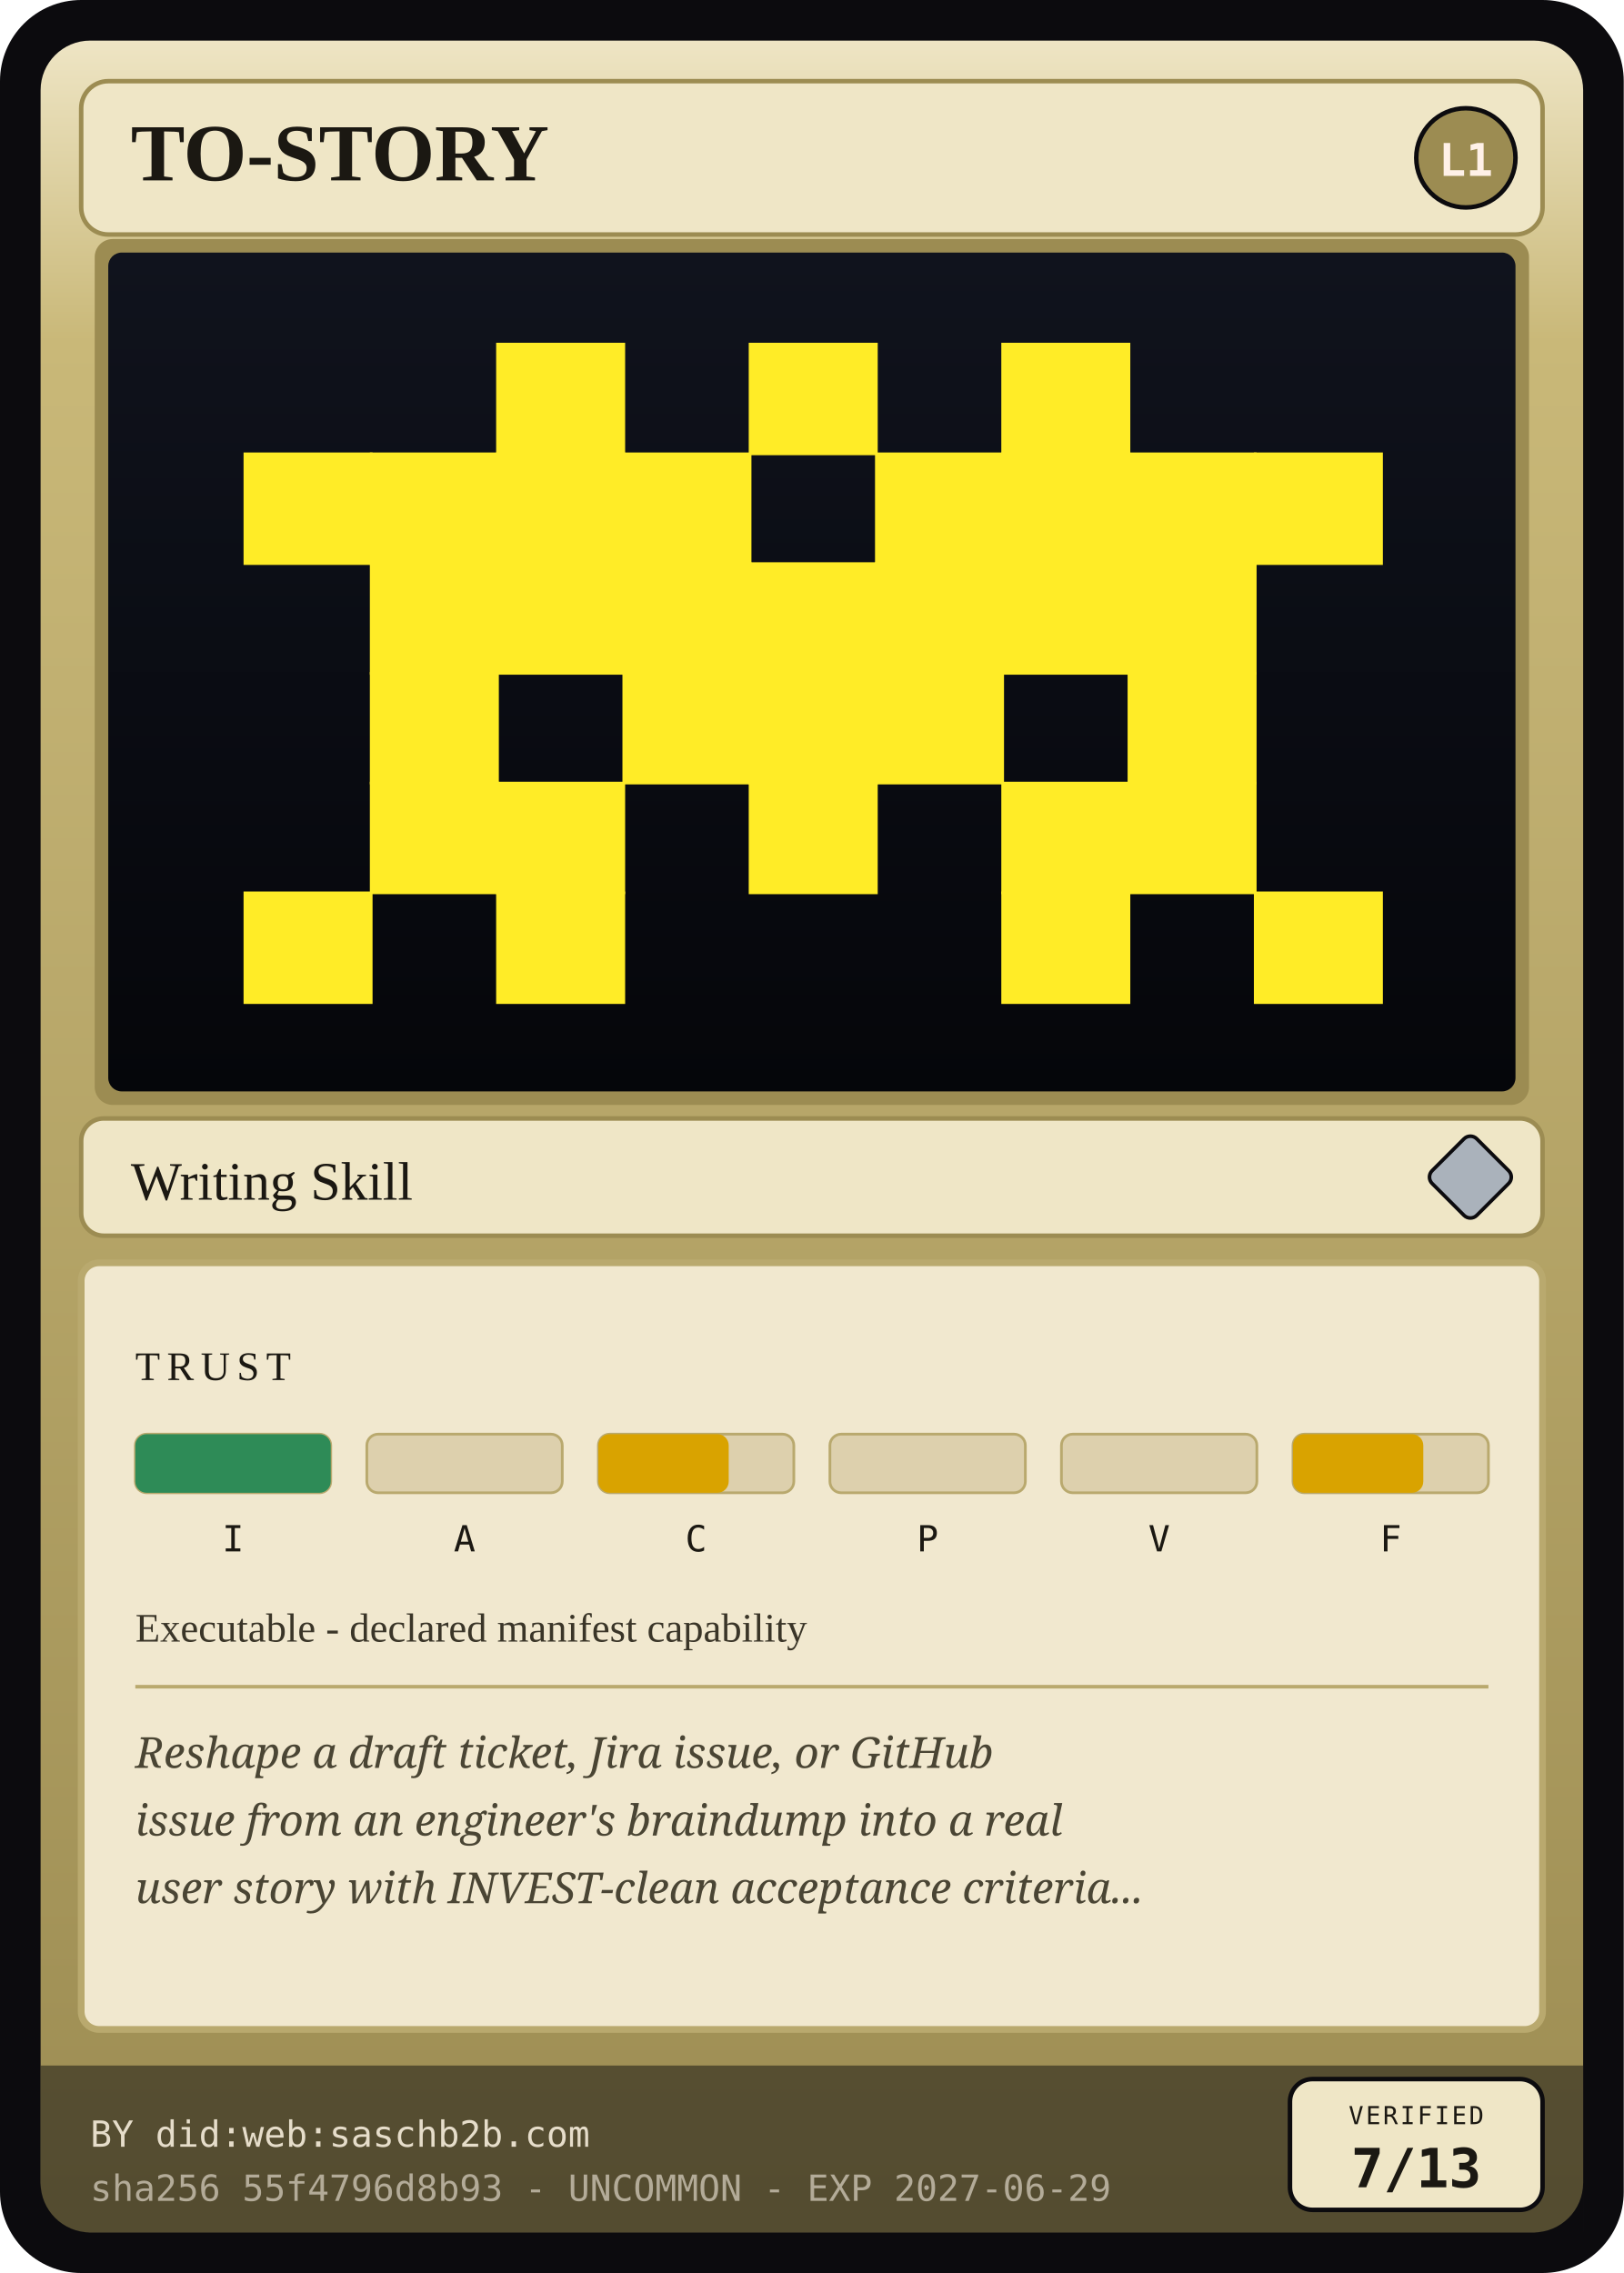
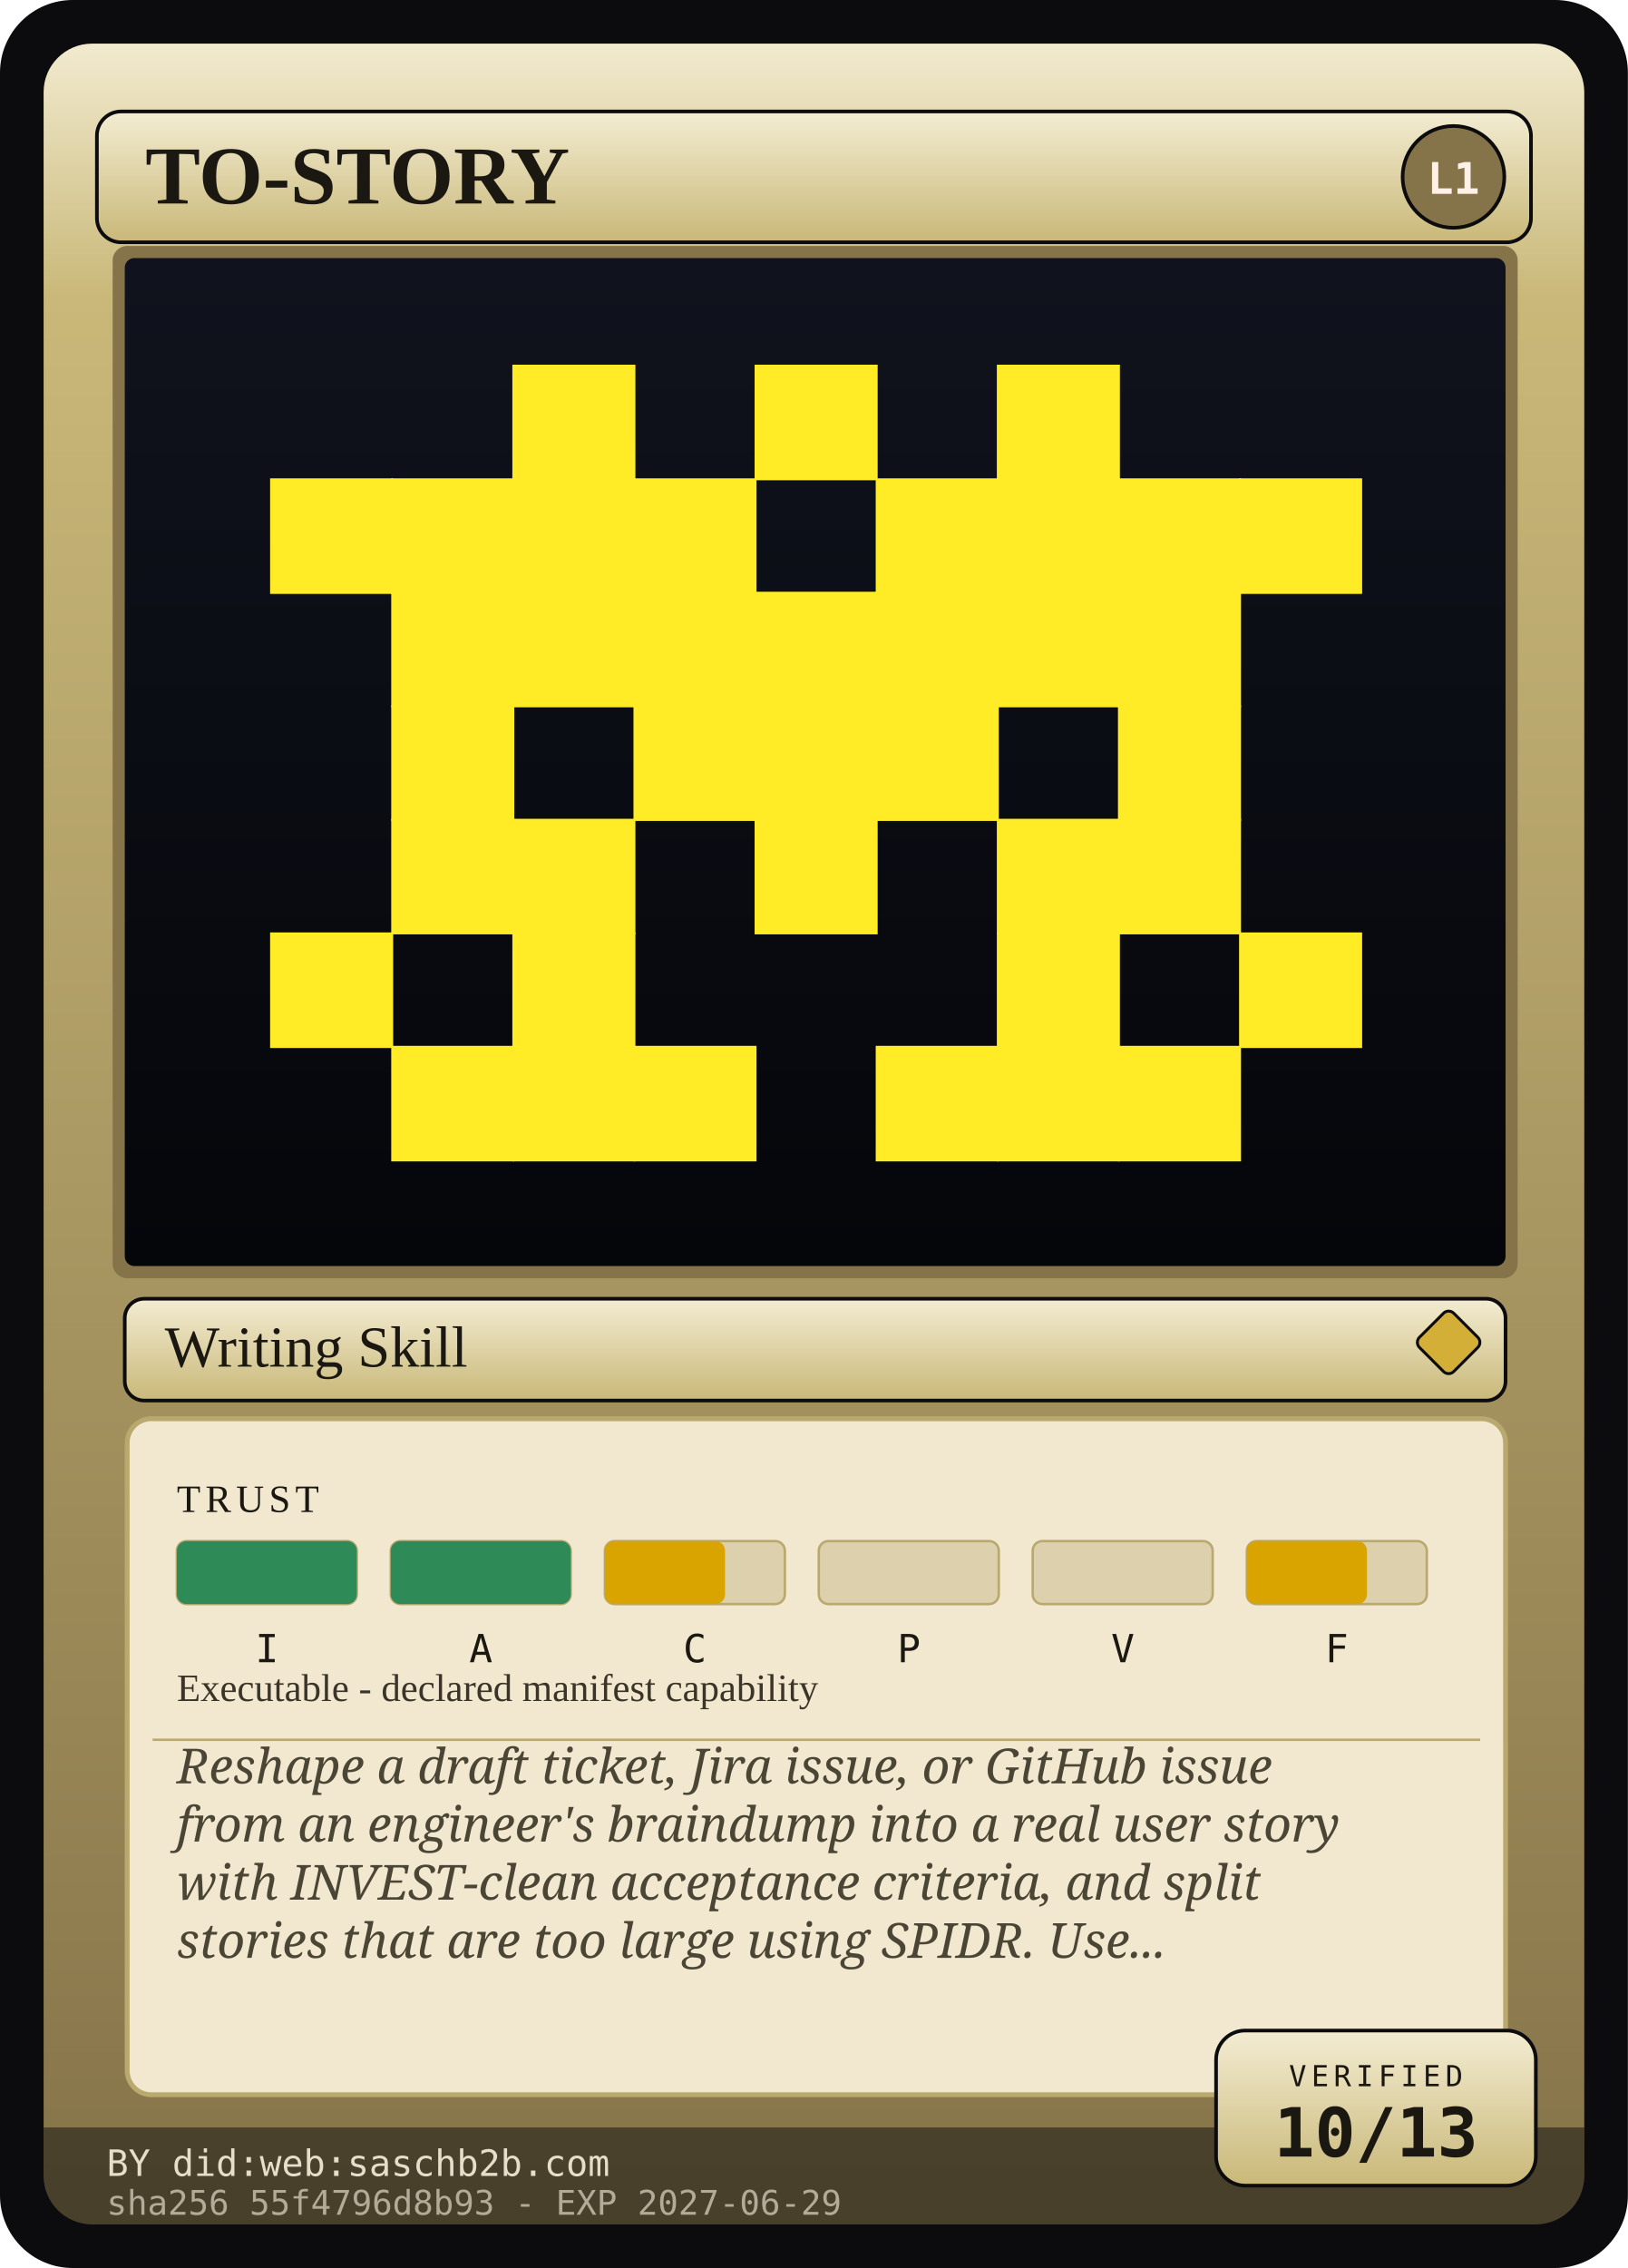
- <svg xmlns="http://www.w3.org/2000/svg" width="360" height="504" viewBox="0 0 360 504" font-family="Georgia,'Times New Roman',serif">
+ <svg xmlns="http://www.w3.org/2000/svg" width="672" height="936" viewBox="0 0 672 936" font-family="Georgia,'Times New Roman',serif">
  <defs>
    <linearGradient id="frame" x1="0" y1="0" x2="0" y2="1">
-       <stop offset="0" stop-color="#efe6c6" />
-       <stop offset="0.14" stop-color="#c9b878" />
-       <stop offset="1" stop-color="#9c8c52" />
+       <stop offset="0" stop-color="#f3ecd2" />
+       <stop offset="0.12" stop-color="#c9b878" />
+       <stop offset="1" stop-color="#857349" />
+     </linearGradient>
+     <linearGradient id="plate" x1="0" y1="0" x2="0" y2="1">
+       <stop offset="0" stop-color="#f3ecd2" />
+       <stop offset="1" stop-color="#c9b878" />
    </linearGradient>
    <linearGradient id="art" x1="0" y1="0" x2="0" y2="1">
      <stop offset="0" stop-color="#10131d" />
      <stop offset="1" stop-color="#05060a" />
    </linearGradient>
    <clipPath id="scr">
-       <rect x="24" y="56" width="312" height="186" rx="3" />
+       <rect x="51.5" y="106.5" width="570" height="416" rx="4" />
    </clipPath>
  </defs>
-   <rect x="0" y="0" width="360" height="504" rx="18" fill="#0c0b0e" />
-   <rect x="9" y="9" width="342" height="486" rx="11" fill="url(#frame)" />
-   <rect x="18" y="18" width="324" height="34" rx="6" fill="#efe6c6" stroke="#9c8c52" stroke-width="1" />
-   <text x="29" y="40" font-size="18" font-weight="bold" fill="#1b1812">TO-STORY</text>
-   <circle cx="325" cy="35" r="11" fill="#9c8c52" stroke="#0c0b0e" stroke-width="1" />
-   <text x="325" y="39" font-size="10" font-weight="bold" fill="#fff1e8" text-anchor="middle" font-family="ui-monospace,monospace">L1</text>
-   <rect x="21" y="53" width="318" height="192" rx="4" fill="#9c8c52" />
+   <rect x="0" y="0" width="672" height="936" rx="30" fill="#0c0b0e" />
+   <rect x="18" y="18" width="636" height="900" rx="20" fill="url(#frame)" />
+   <rect x="40" y="46" width="592" height="54" rx="10" fill="url(#plate)" stroke="#0c0b0e" stroke-width="1.5" />
+   <text x="60" y="84" font-size="34" font-weight="bold" fill="#1b1812">TO-STORY</text>
+   <circle cx="600" cy="73" r="21" fill="#857349" stroke="#0c0b0e" stroke-width="1.5" />
+   <text x="600" y="80" font-size="18" font-weight="bold" fill="#fff1e8" text-anchor="middle" font-family="ui-monospace,monospace">L1</text>
+   <rect x="46.5" y="101.5" width="580" height="426" rx="6" fill="#857349" />
  <g clip-path="url(#scr)">
-     <rect x="24" y="56" width="312" height="186" fill="url(#art)" />
-     <rect x="110.00" y="76.00" width="28.60" height="24.93" fill="#ffec27" />
-     <rect x="222.00" y="76.00" width="28.60" height="24.93" fill="#ffec27" />
-     <rect x="166.00" y="76.00" width="28.60" height="24.93" fill="#ffec27" />
-     <rect x="54.00" y="100.33" width="28.60" height="24.93" fill="#ffec27" />
-     <rect x="278.00" y="100.33" width="28.60" height="24.93" fill="#ffec27" />
-     <rect x="82.00" y="100.33" width="28.60" height="24.93" fill="#ffec27" />
-     <rect x="250.00" y="100.33" width="28.60" height="24.93" fill="#ffec27" />
-     <rect x="110.00" y="100.33" width="28.60" height="24.93" fill="#ffec27" />
-     <rect x="222.00" y="100.33" width="28.60" height="24.93" fill="#ffec27" />
-     <rect x="138.00" y="100.33" width="28.60" height="24.93" fill="#ffec27" />
-     <rect x="194.00" y="100.33" width="28.60" height="24.93" fill="#ffec27" />
-     <rect x="82.00" y="124.67" width="28.60" height="24.93" fill="#ffec27" />
-     <rect x="250.00" y="124.67" width="28.60" height="24.93" fill="#ffec27" />
-     <rect x="110.00" y="124.67" width="28.60" height="24.93" fill="#ffec27" />
-     <rect x="222.00" y="124.67" width="28.60" height="24.93" fill="#ffec27" />
-     <rect x="138.00" y="124.67" width="28.60" height="24.93" fill="#ffec27" />
-     <rect x="194.00" y="124.67" width="28.60" height="24.93" fill="#ffec27" />
-     <rect x="166.00" y="124.67" width="28.60" height="24.93" fill="#ffec27" />
-     <rect x="82.00" y="149.00" width="28.60" height="24.93" fill="#ffec27" />
-     <rect x="250.00" y="149.00" width="28.60" height="24.93" fill="#ffec27" />
-     <rect x="138.00" y="149.00" width="28.60" height="24.93" fill="#ffec27" />
-     <rect x="194.00" y="149.00" width="28.60" height="24.93" fill="#ffec27" />
-     <rect x="166.00" y="149.00" width="28.60" height="24.93" fill="#ffec27" />
-     <rect x="82.00" y="173.33" width="28.60" height="24.93" fill="#ffec27" />
-     <rect x="250.00" y="173.33" width="28.60" height="24.93" fill="#ffec27" />
-     <rect x="110.00" y="173.33" width="28.60" height="24.93" fill="#ffec27" />
-     <rect x="222.00" y="173.33" width="28.60" height="24.93" fill="#ffec27" />
-     <rect x="166.00" y="173.33" width="28.60" height="24.93" fill="#ffec27" />
-     <rect x="54.00" y="197.67" width="28.60" height="24.93" fill="#ffec27" />
-     <rect x="278.00" y="197.67" width="28.60" height="24.93" fill="#ffec27" />
-     <rect x="110.00" y="197.67" width="28.60" height="24.93" fill="#ffec27" />
-     <rect x="222.00" y="197.67" width="28.60" height="24.93" fill="#ffec27" />
+     <rect x="51.5" y="106.5" width="570" height="416" fill="url(#art)" />
+     <rect x="211.5" y="150.5" width="50.8" height="47.7" fill="#ffec27" />
+     <rect x="411.5" y="150.5" width="50.8" height="47.7" fill="#ffec27" />
+     <rect x="311.5" y="150.5" width="50.8" height="47.7" fill="#ffec27" />
+     <rect x="111.5" y="197.4" width="50.8" height="47.7" fill="#ffec27" />
+     <rect x="511.5" y="197.4" width="50.8" height="47.7" fill="#ffec27" />
+     <rect x="161.5" y="197.4" width="50.8" height="47.7" fill="#ffec27" />
+     <rect x="461.5" y="197.4" width="50.8" height="47.7" fill="#ffec27" />
+     <rect x="211.5" y="197.4" width="50.8" height="47.7" fill="#ffec27" />
+     <rect x="411.5" y="197.4" width="50.8" height="47.7" fill="#ffec27" />
+     <rect x="261.5" y="197.4" width="50.8" height="47.7" fill="#ffec27" />
+     <rect x="361.5" y="197.4" width="50.8" height="47.7" fill="#ffec27" />
+     <rect x="161.5" y="244.2" width="50.8" height="47.7" fill="#ffec27" />
+     <rect x="461.5" y="244.2" width="50.8" height="47.7" fill="#ffec27" />
+     <rect x="211.5" y="244.2" width="50.8" height="47.7" fill="#ffec27" />
+     <rect x="411.5" y="244.2" width="50.8" height="47.7" fill="#ffec27" />
+     <rect x="261.5" y="244.2" width="50.8" height="47.7" fill="#ffec27" />
+     <rect x="361.5" y="244.2" width="50.8" height="47.7" fill="#ffec27" />
+     <rect x="311.5" y="244.2" width="50.8" height="47.7" fill="#ffec27" />
+     <rect x="161.5" y="291.1" width="50.8" height="47.7" fill="#ffec27" />
+     <rect x="461.5" y="291.1" width="50.8" height="47.7" fill="#ffec27" />
+     <rect x="261.5" y="291.1" width="50.8" height="47.7" fill="#ffec27" />
+     <rect x="361.5" y="291.1" width="50.8" height="47.7" fill="#ffec27" />
+     <rect x="311.5" y="291.1" width="50.8" height="47.7" fill="#ffec27" />
+     <rect x="161.5" y="337.9" width="50.8" height="47.7" fill="#ffec27" />
+     <rect x="461.5" y="337.9" width="50.8" height="47.7" fill="#ffec27" />
+     <rect x="211.5" y="337.9" width="50.8" height="47.7" fill="#ffec27" />
+     <rect x="411.5" y="337.9" width="50.8" height="47.7" fill="#ffec27" />
+     <rect x="311.5" y="337.9" width="50.8" height="47.7" fill="#ffec27" />
+     <rect x="111.5" y="384.8" width="50.8" height="47.7" fill="#ffec27" />
+     <rect x="511.5" y="384.8" width="50.8" height="47.7" fill="#ffec27" />
+     <rect x="211.5" y="384.8" width="50.8" height="47.7" fill="#ffec27" />
+     <rect x="411.5" y="384.8" width="50.8" height="47.7" fill="#ffec27" />
+     <rect x="161.5" y="431.6" width="50.8" height="47.7" fill="#ffec27" />
+     <rect x="461.5" y="431.6" width="50.8" height="47.7" fill="#ffec27" />
+     <rect x="211.5" y="431.6" width="50.8" height="47.7" fill="#ffec27" />
+     <rect x="411.5" y="431.6" width="50.8" height="47.7" fill="#ffec27" />
+     <rect x="261.5" y="431.6" width="50.8" height="47.7" fill="#ffec27" />
+     <rect x="361.5" y="431.6" width="50.8" height="47.7" fill="#ffec27" />
  </g>
-   <rect x="18" y="248" width="324" height="26" rx="5" fill="#efe6c6" stroke="#9c8c52" stroke-width="1" />
-   <text x="29" y="266" font-size="12" fill="#1b1812">Writing Skill</text>
-   <rect x="319" y="254" width="14" height="14" rx="2" transform="rotate(45 326 261)" fill="#aab2bb" stroke="#0c0b0e" stroke-width="0.8" />
-   <rect x="18" y="280" width="324" height="170" rx="4" fill="#f1e8cf" stroke="#b9a96e" stroke-width="1.5" />
-   <text x="30" y="306" font-size="9" letter-spacing="1.5" fill="#1b1812">TRUST</text>
-   <rect x="30.00" y="318" width="43.33" height="13" rx="2.5" fill="#ddd0ad" stroke="#b9a96e" stroke-width="0.6" />
-   <rect x="30.00" y="318" width="43.33" height="13" rx="2.5" fill="#2e8b57" />
-   <text x="51.67" y="344" font-size="8" fill="#1b1812" text-anchor="middle" font-family="ui-monospace,monospace">I</text>
-   <rect x="81.33" y="318" width="43.33" height="13" rx="2.5" fill="#ddd0ad" stroke="#b9a96e" stroke-width="0.6" />
-   <rect x="81.33" y="318" width="0.00" height="13" rx="2.5" fill="#8a8378" />
-   <text x="103.00" y="344" font-size="8" fill="#1b1812" text-anchor="middle" font-family="ui-monospace,monospace">A</text>
-   <rect x="132.67" y="318" width="43.33" height="13" rx="2.5" fill="#ddd0ad" stroke="#b9a96e" stroke-width="0.6" />
-   <rect x="132.67" y="318" width="28.89" height="13" rx="2.5" fill="#d9a300" />
-   <text x="154.33" y="344" font-size="8" fill="#1b1812" text-anchor="middle" font-family="ui-monospace,monospace">C</text>
-   <rect x="184.00" y="318" width="43.33" height="13" rx="2.5" fill="#ddd0ad" stroke="#b9a96e" stroke-width="0.6" />
-   <rect x="184.00" y="318" width="0.00" height="13" rx="2.5" fill="#8a8378" />
-   <text x="205.67" y="344" font-size="8" fill="#1b1812" text-anchor="middle" font-family="ui-monospace,monospace">P</text>
-   <rect x="235.33" y="318" width="43.33" height="13" rx="2.5" fill="#ddd0ad" stroke="#b9a96e" stroke-width="0.6" />
-   <rect x="235.33" y="318" width="0.00" height="13" rx="2.5" fill="#8a8378" />
-   <text x="257.00" y="344" font-size="8" fill="#1b1812" text-anchor="middle" font-family="ui-monospace,monospace">V</text>
-   <rect x="286.67" y="318" width="43.33" height="13" rx="2.5" fill="#ddd0ad" stroke="#b9a96e" stroke-width="0.6" />
-   <rect x="286.67" y="318" width="28.89" height="13" rx="2.5" fill="#d9a300" />
-   <text x="308.33" y="344" font-size="8" fill="#1b1812" text-anchor="middle" font-family="ui-monospace,monospace">F</text>
-   <text x="30" y="364" font-size="9" fill="#3a3528">Executable - declared manifest capability</text>
-   <line x1="30" y1="374" x2="330" y2="374" stroke="#b9a96e" stroke-width="0.8" />
-   <text x="30" y="392" font-size="9.5" font-style="italic" fill="#4a4534" font-family="Georgia,serif">Reshape a draft ticket, Jira issue, or GitHub</text>
-   <text x="30" y="407" font-size="9.5" font-style="italic" fill="#4a4534" font-family="Georgia,serif">issue from an engineer's braindump into a real</text>
-   <text x="30" y="422" font-size="9.5" font-style="italic" fill="#4a4534" font-family="Georgia,serif">user story with INVEST-clean acceptance criteria...</text>
-   <rect x="9" y="458" width="342" height="37" rx="0" fill="#0c0b0e" opacity="0.5" />
-   <text x="20" y="476" font-size="8" fill="#e6ddca" font-family="ui-monospace,monospace">BY did:web:saschb2b.com</text>
-   <text x="20" y="488" font-size="8" fill="#b3ab98" font-family="ui-monospace,monospace">sha256 55f4796d8b93 - UNCOMMON - EXP 2027-06-29</text>
-   <rect x="286" y="461" width="56" height="29" rx="5" fill="#efe6c6" stroke="#0c0b0e" stroke-width="1" />
-   <text x="314" y="471" font-size="5.5" letter-spacing="0.5" fill="#1b1812" text-anchor="middle" font-family="ui-monospace,monospace">VERIFIED</text>
-   <text x="314" y="485" font-size="12" font-weight="bold" fill="#1b1812" text-anchor="middle" font-family="ui-monospace,monospace">7/13</text>
+   <rect x="51.5" y="536" width="570" height="42" rx="8" fill="url(#plate)" stroke="#0c0b0e" stroke-width="1.5" />
+   <text x="68" y="564" font-size="24" fill="#1b1812">Writing Skill</text>
+   <rect x="588" y="544" width="20" height="20" rx="3" transform="rotate(45 598 554)" fill="#d4af37" stroke="#0c0b0e" stroke-width="1.2" />
+   <rect x="52.5" y="585.5" width="569" height="279" rx="10" fill="#f1e8cf" stroke="#b9a96e" stroke-width="2" />
+   <text x="73" y="624" font-size="16" letter-spacing="2" fill="#1b1812">TRUST</text>
+   <rect x="73.0" y="636" width="74.3" height="26" rx="4" fill="#ddd0ad" stroke="#b9a96e" stroke-width="1" />
+   <rect x="73.0" y="636" width="74.3" height="26" rx="4" fill="#2e8b57" />
+   <text x="110.2" y="686" font-size="16" fill="#1b1812" text-anchor="middle" font-family="ui-monospace,monospace">I</text>
+   <rect x="161.3" y="636" width="74.3" height="26" rx="4" fill="#ddd0ad" stroke="#b9a96e" stroke-width="1" />
+   <rect x="161.3" y="636" width="74.3" height="26" rx="4" fill="#2e8b57" />
+   <text x="198.5" y="686" font-size="16" fill="#1b1812" text-anchor="middle" font-family="ui-monospace,monospace">A</text>
+   <rect x="249.7" y="636" width="74.3" height="26" rx="4" fill="#ddd0ad" stroke="#b9a96e" stroke-width="1" />
+   <rect x="249.7" y="636" width="49.6" height="26" rx="4" fill="#d9a300" />
+   <text x="286.8" y="686" font-size="16" fill="#1b1812" text-anchor="middle" font-family="ui-monospace,monospace">C</text>
+   <rect x="338.0" y="636" width="74.3" height="26" rx="4" fill="#ddd0ad" stroke="#b9a96e" stroke-width="1" />
+   <rect x="338.0" y="636" width="0.0" height="26" rx="4" fill="#8a8378" />
+   <text x="375.2" y="686" font-size="16" fill="#1b1812" text-anchor="middle" font-family="ui-monospace,monospace">P</text>
+   <rect x="426.3" y="636" width="74.3" height="26" rx="4" fill="#ddd0ad" stroke="#b9a96e" stroke-width="1" />
+   <rect x="426.3" y="636" width="0.0" height="26" rx="4" fill="#8a8378" />
+   <text x="463.5" y="686" font-size="16" fill="#1b1812" text-anchor="middle" font-family="ui-monospace,monospace">V</text>
+   <rect x="514.7" y="636" width="74.3" height="26" rx="4" fill="#ddd0ad" stroke="#b9a96e" stroke-width="1" />
+   <rect x="514.7" y="636" width="49.6" height="26" rx="4" fill="#d9a300" />
+   <text x="551.8" y="686" font-size="16" fill="#1b1812" text-anchor="middle" font-family="ui-monospace,monospace">F</text>
+   <text x="73" y="702" font-size="16" fill="#3a3528">Executable - declared manifest capability</text>
+   <line x1="63" y1="718" x2="611" y2="718" stroke="#b9a96e" stroke-width="1" />
+   <text x="73" y="736" font-size="20" font-style="italic" fill="#4a4534" font-family="Georgia,serif">Reshape a draft ticket, Jira issue, or GitHub issue</text>
+   <text x="73" y="760" font-size="20" font-style="italic" fill="#4a4534" font-family="Georgia,serif">from an engineer's braindump into a real user story</text>
+   <text x="73" y="784" font-size="20" font-style="italic" fill="#4a4534" font-family="Georgia,serif">with INVEST-clean acceptance criteria, and split</text>
+   <text x="73" y="808" font-size="20" font-style="italic" fill="#4a4534" font-family="Georgia,serif">stories that are too large using SPIDR. Use...</text>
+   <rect x="18" y="878" width="636" height="40" fill="#0c0b0e" opacity="0.5" />
+   <text x="44" y="898" font-size="15" fill="#e6ddca" font-family="ui-monospace,monospace">BY did:web:saschb2b.com</text>
+   <text x="44" y="914" font-size="14" fill="#b3ab98" font-family="ui-monospace,monospace">sha256 55f4796d8b93 - EXP 2027-06-29</text>
+   <rect x="502" y="838" width="132" height="64" rx="12" fill="url(#plate)" stroke="#0c0b0e" stroke-width="1.5" />
+   <text x="568" y="861" font-size="12" letter-spacing="2" fill="#1b1812" text-anchor="middle" font-family="ui-monospace,monospace">VERIFIED</text>
+   <text x="568" y="890" font-size="28" font-weight="bold" fill="#1b1812" text-anchor="middle" font-family="ui-monospace,monospace">10/13</text>
</svg>
